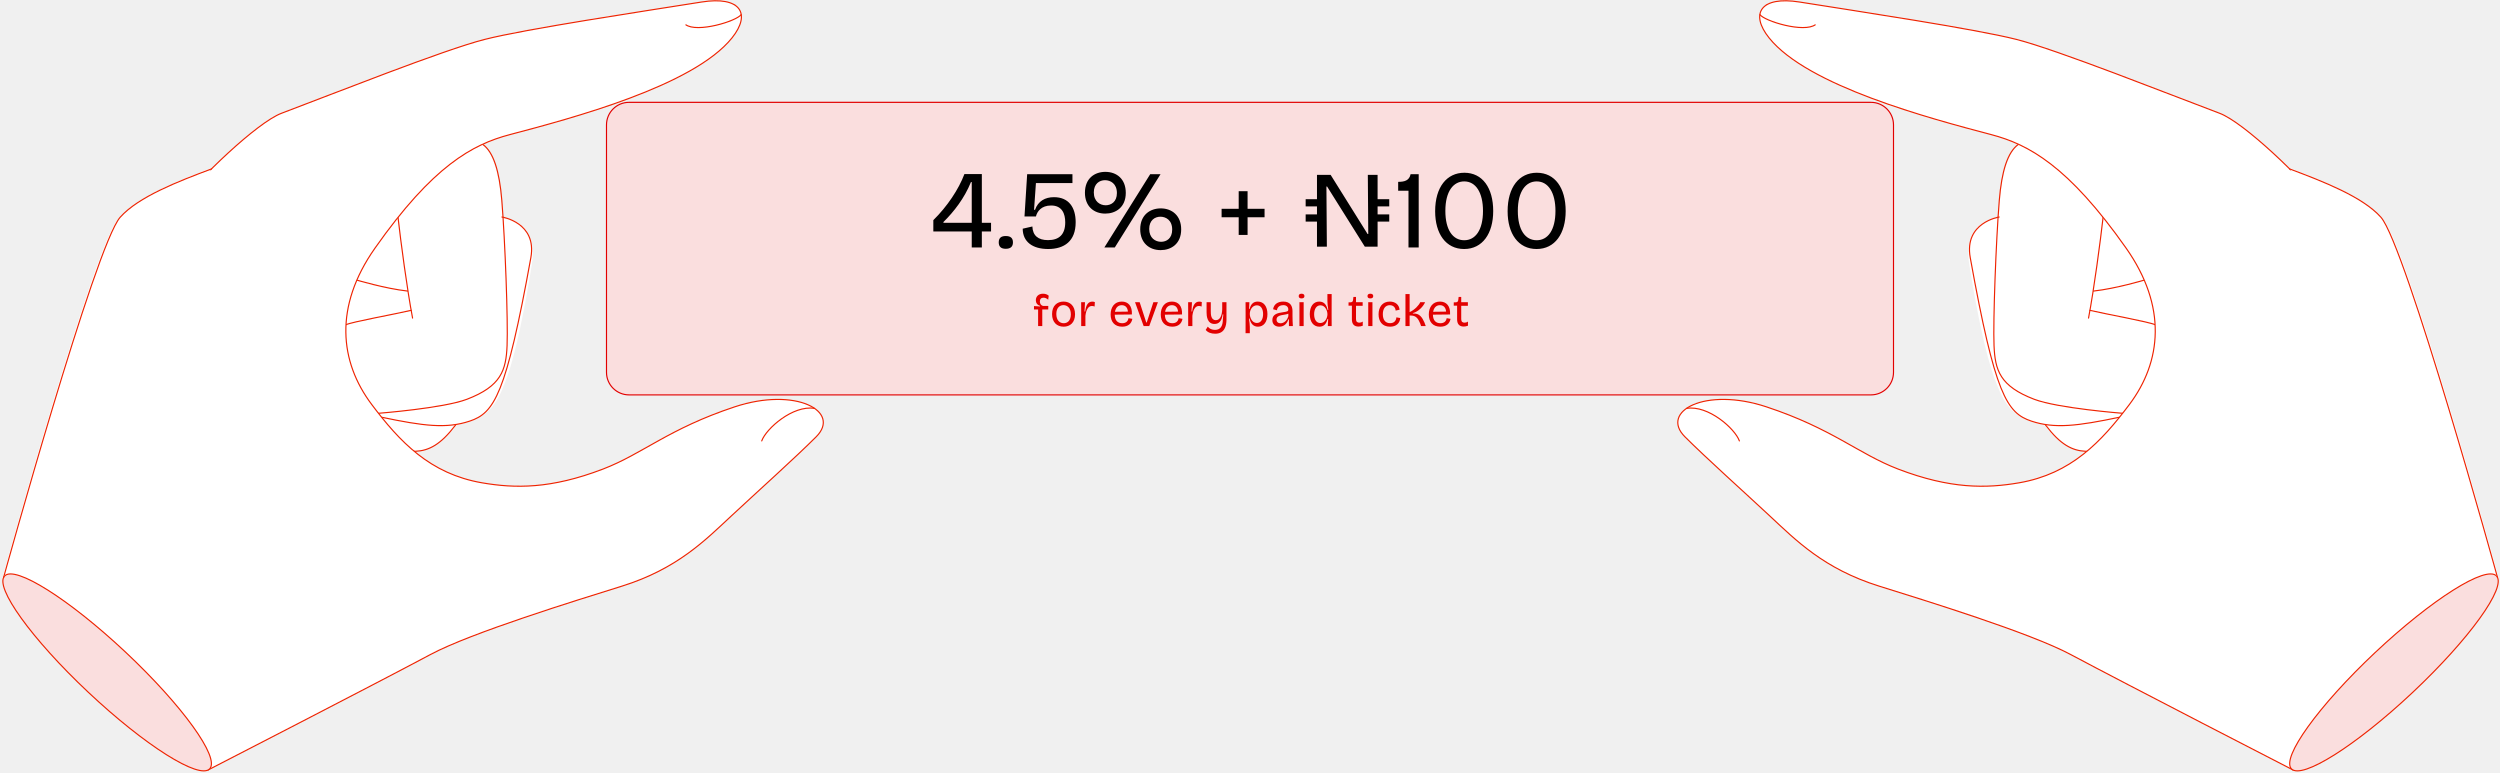
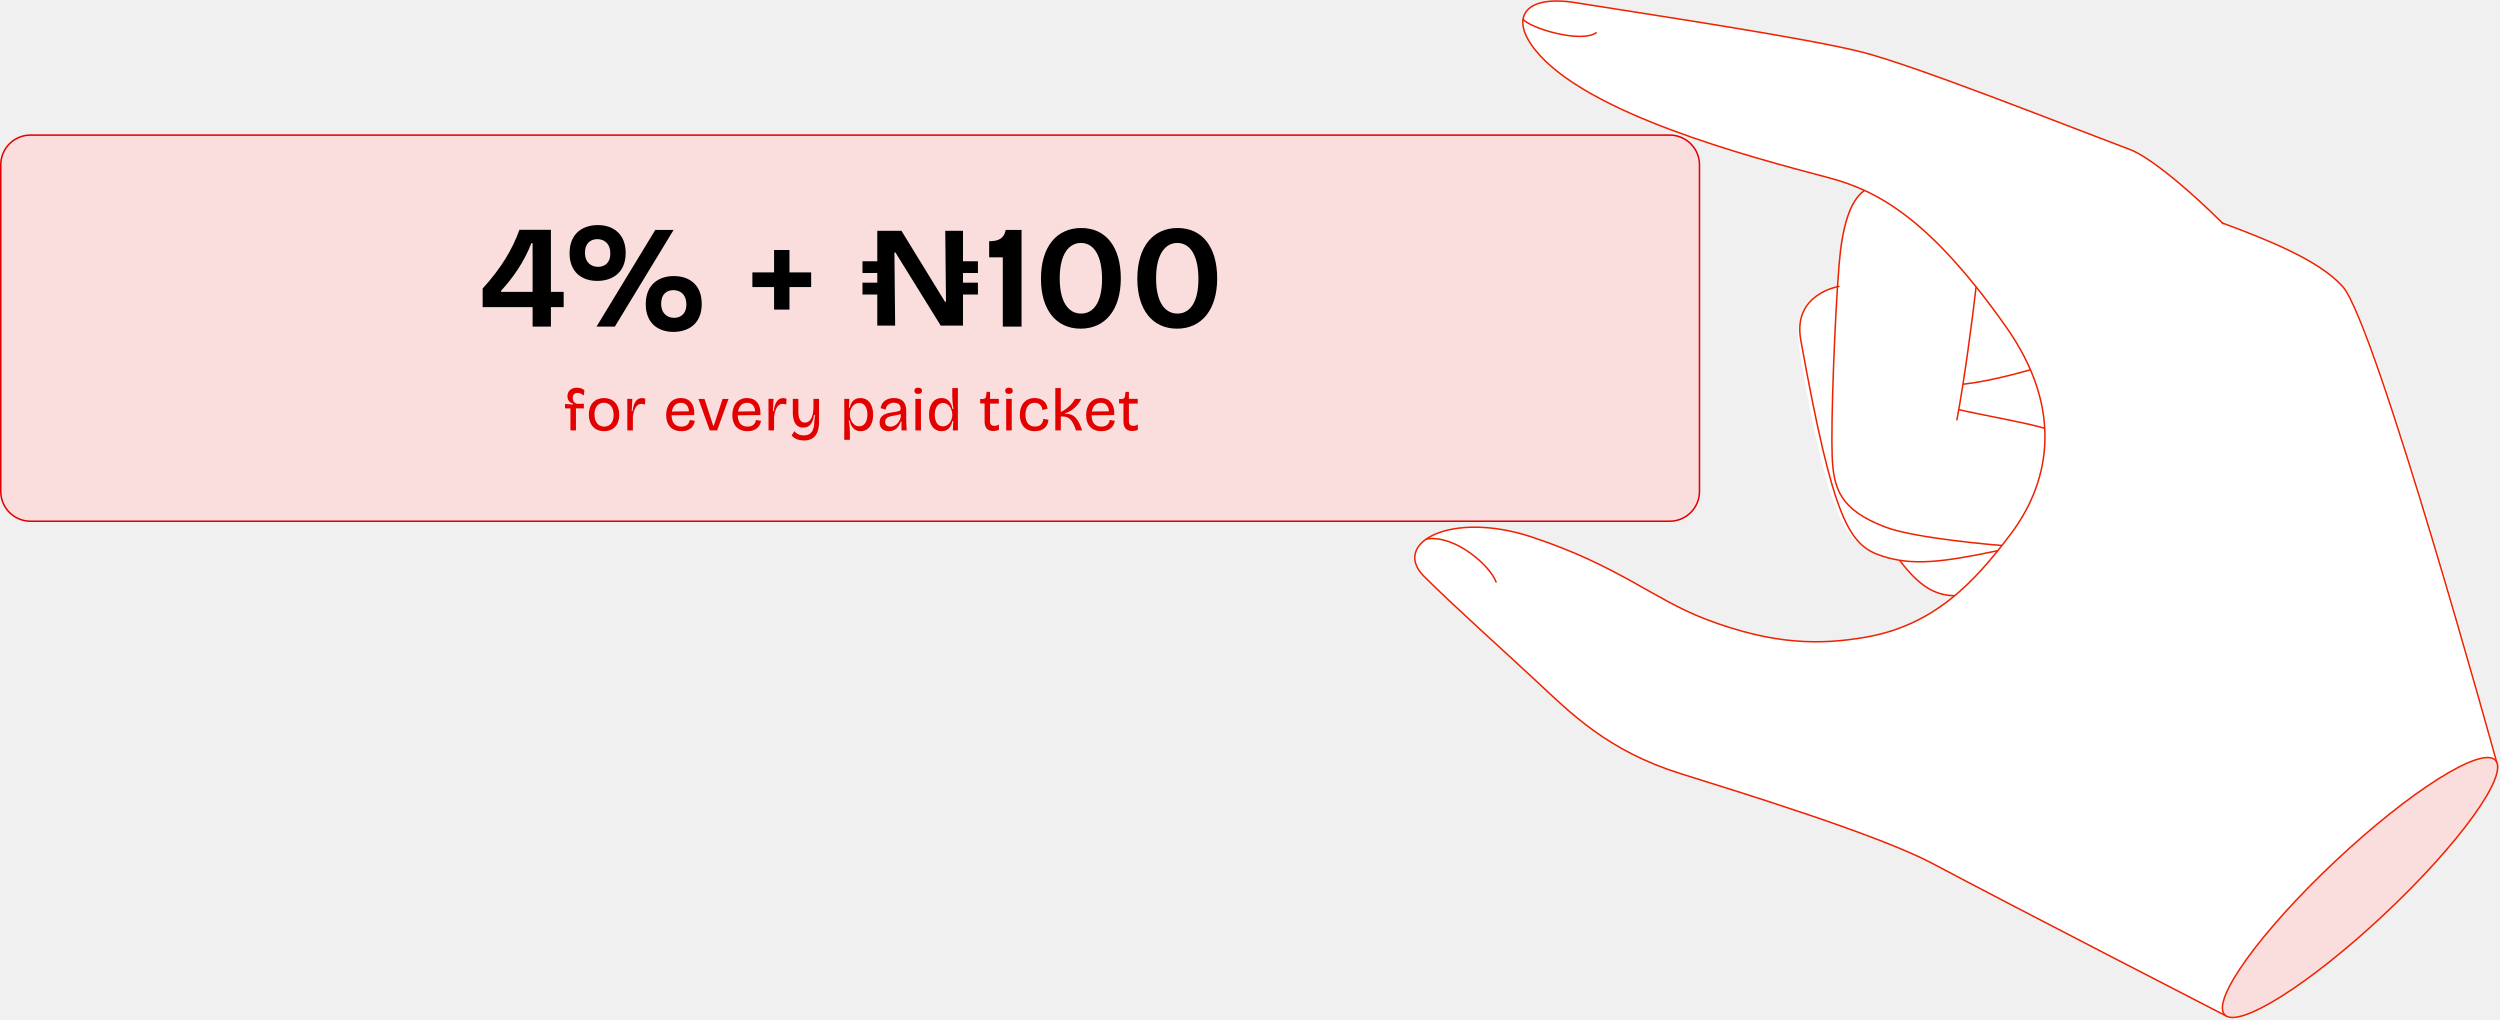
- <svg xmlns="http://www.w3.org/2000/svg" width="1081" height="334" viewBox="0 0 1081 334" fill="none">
-   <path d="M763.798 2.153C766.894 7.087 783.402 11.615 791.598 9.821" stroke="#EE2200" stroke-width="0.5" stroke-linecap="round" stroke-linejoin="round" />
-   <path d="M874.502 61.351C870.748 64.098 866.007 66.861 863.845 94.37C863.845 94.37 848.506 94.981 851.496 114.181C854.487 133.374 858.681 153.762 862.494 163.788C866.307 173.814 869.226 180.947 884.313 183.881C884.313 183.881 889.612 193.46 902.289 195.483L928.115 190.273L947.096 131.169L929.39 79.922L874.496 61.351H874.502Z" fill="white" />
-   <path d="M884.494 183.792C890.985 192.354 896.079 194.871 901.771 195.136C912.434 195.636 921.786 191.76 938.576 183.128" stroke="#EE2200" stroke-width="0.5" stroke-linecap="round" stroke-linejoin="round" />
-   <path d="M872.739 62.433C868.122 65.732 865.531 73.918 864.497 86.596C863.069 104.137 861.777 138.702 862.218 149.404C862.658 160.106 864.738 166.969 879.589 172.649C889.747 176.53 917.822 178.706 917.822 178.706" stroke="#EE2200" stroke-width="0.5" stroke-linecap="round" stroke-linejoin="round" />
-   <path d="M909.374 93.97C908.199 104.361 905.432 125.23 903.082 137.532" stroke="#EE2200" stroke-width="0.5" stroke-linecap="round" stroke-linejoin="round" />
-   <path d="M903.693 134.192C910.272 135.762 929.506 139.208 931.968 140.443" stroke="#EE2200" stroke-width="0.5" stroke-linecap="round" stroke-linejoin="round" />
-   <path d="M864.426 93.84C864.426 93.84 849.186 96.204 851.936 111.411C862.692 170.956 867.803 178.571 878.407 182.105C888.418 185.439 898.305 184.216 916.476 180.405" stroke="#EE2200" stroke-width="0.5" stroke-linecap="round" stroke-linejoin="round" />
-   <path d="M905.262 125.853C914.985 124.783 927.416 121.049 927.416 121.049" stroke="#EE2200" stroke-width="0.5" stroke-linecap="round" stroke-linejoin="round" />
-   <path d="M991.556 332.96C991.556 332.96 919.079 295.691 895.357 283.018C877.692 273.58 832.433 259.667 812.494 253.428C788.66 245.972 776.517 233.582 765.284 223.121C754.052 212.66 737.708 198.017 728.549 188.856C717.622 177.918 737.355 167.163 763.81 175.925C792.32 185.369 803.57 196.236 820.707 202.81C843.389 211.513 858.881 211.201 873.027 208.773C895.557 204.903 908.652 190.996 920.754 174.896C934.665 156.384 937.121 132.575 919.344 107.307C894.317 71.725 877.145 62.457 861.06 58.217C834.407 51.184 781.663 37.224 764.967 16.396C756.472 5.799 761.425 -1.78 778.103 0.872C803.335 4.888 854.157 12.521 871.94 17.054C889.729 21.588 938.066 40.823 959.75 48.979C970.336 52.966 984.6 67.92 989.259 72.354C989.259 72.354 992.913 73.712 994.211 74.23C1008.56 79.928 1022.61 86.108 1030.45 94.905C1041.19 106.942 1080.46 250.047 1080.46 250.047L991.544 332.978L991.556 332.96Z" fill="white" />
-   <path d="M991.556 332.96C991.556 332.96 919.079 295.691 895.357 283.018C877.692 273.58 832.433 259.667 812.494 253.428C788.66 245.972 776.517 233.582 765.284 223.121C754.052 212.66 737.708 198.017 728.549 188.856C717.622 177.918 737.355 167.163 763.81 175.925C792.32 185.369 803.57 196.236 820.707 202.81C843.389 211.513 858.881 211.201 873.027 208.773C895.557 204.903 908.652 190.996 920.754 174.896C934.665 156.384 937.121 132.575 919.344 107.307C894.317 71.725 877.145 62.457 861.06 58.217C834.407 51.184 781.663 37.224 764.967 16.396C756.472 5.799 761.425 -1.78 778.103 0.872C803.335 4.888 854.157 12.521 871.94 17.054C889.729 21.588 938.066 40.823 959.75 48.979C970.336 52.966 995.745 77.381 1004.23 88.784" fill="white" />
-   <path d="M991.556 332.96C991.556 332.96 919.079 295.691 895.357 283.018C877.692 273.58 832.433 259.667 812.494 253.428C788.66 245.972 776.517 233.582 765.284 223.121C754.052 212.66 737.708 198.017 728.549 188.856C717.622 177.918 737.355 167.163 763.81 175.925C792.32 185.369 803.57 196.236 820.707 202.81C843.389 211.513 858.881 211.201 873.027 208.773C895.557 204.903 908.652 190.996 920.754 174.896C934.665 156.384 937.121 132.575 919.344 107.307C894.317 71.725 877.145 62.457 861.06 58.217C834.407 51.184 781.663 37.224 764.967 16.396C756.472 5.799 761.425 -1.78 778.103 0.872C803.335 4.888 854.157 12.521 871.94 17.054C889.729 21.588 938.066 40.823 959.75 48.979C970.336 52.966 995.745 77.381 1004.23 88.784" stroke="#EE2200" stroke-width="0.5" stroke-linecap="round" stroke-linejoin="round" />
-   <path d="M1043.25 299.381C1067.74 276.358 1083.97 253.829 1079.5 249.061C1075.03 244.293 1051.55 259.092 1027.05 282.115C1002.56 305.138 986.329 327.667 990.802 332.435C995.275 337.203 1018.76 322.405 1043.25 299.381Z" fill="#FADEDE" stroke="#EE2200" stroke-width="0.5" stroke-linecap="round" stroke-linejoin="round" />
-   <path d="M990.063 73.053C1004.52 78.463 1021.65 85.126 1029.49 93.917C1040.23 105.954 1079.93 249.718 1079.93 249.718" fill="white" />
-   <path d="M990.063 73.053C1004.52 78.463 1021.65 85.126 1029.49 93.917C1040.23 105.954 1079.93 249.718 1079.93 249.718" stroke="#EE2200" stroke-width="0.5" stroke-linecap="round" stroke-linejoin="round" />
-   <path d="M729.278 176.583C738.66 175.09 750.216 185.351 752.108 190.649" stroke="#EE2200" stroke-width="0.5" stroke-linecap="round" stroke-linejoin="round" />
-   <path d="M760.913 6.217C762.793 9.128 780.1 14.373 785.046 10.627" stroke="#EE2200" stroke-width="0.5" stroke-linejoin="round" />
-   <path d="M317.679 2.153C314.583 7.087 298.075 11.615 289.879 9.821" stroke="#EE2200" stroke-width="0.5" stroke-linecap="round" stroke-linejoin="round" />
-   <path d="M206.976 61.351C210.73 64.098 215.471 66.861 217.633 94.37C217.633 94.37 232.972 94.981 229.982 114.181C226.991 133.374 222.797 153.762 218.984 163.788C215.171 173.814 212.252 180.947 197.165 183.881C197.165 183.881 191.866 193.46 179.189 195.483L153.363 190.273L134.382 131.169L152.088 79.922L206.982 61.351H206.976Z" fill="white" />
-   <path d="M196.983 183.792C190.492 192.354 185.398 194.871 179.706 195.136C169.043 195.636 159.691 191.76 142.902 183.128" stroke="#EE2200" stroke-width="0.5" stroke-linecap="round" stroke-linejoin="round" />
-   <path d="M208.739 62.433C213.356 65.732 215.947 73.918 216.981 86.596C218.409 104.137 219.701 138.702 219.26 149.404C218.82 160.106 216.74 166.969 201.889 172.649C191.731 176.53 163.656 178.706 163.656 178.706" stroke="#EE2200" stroke-width="0.5" stroke-linecap="round" stroke-linejoin="round" />
-   <path d="M172.103 93.97C173.278 104.361 176.045 125.23 178.395 137.532" stroke="#EE2200" stroke-width="0.5" stroke-linecap="round" stroke-linejoin="round" />
-   <path d="M177.783 134.192C171.204 135.762 151.97 139.208 149.508 140.443" stroke="#EE2200" stroke-width="0.5" stroke-linecap="round" stroke-linejoin="round" />
-   <path d="M217.05 93.84C217.05 93.84 232.29 96.204 229.54 111.411C218.784 170.956 213.673 178.571 203.069 182.105C193.058 185.439 183.171 184.216 165 180.405" stroke="#EE2200" stroke-width="0.5" stroke-linecap="round" stroke-linejoin="round" />
-   <path d="M176.215 125.853C166.492 124.783 154.061 121.049 154.061 121.049" stroke="#EE2200" stroke-width="0.5" stroke-linecap="round" stroke-linejoin="round" />
-   <path d="M89.922 332.96C89.922 332.96 162.399 295.691 186.12 283.018C203.785 273.58 249.044 259.667 268.983 253.428C292.817 245.972 304.96 233.582 316.193 223.121C327.425 212.66 343.769 198.017 352.927 188.856C363.854 177.918 344.121 167.163 317.667 175.925C289.157 185.369 277.907 196.236 260.77 202.81C238.088 211.513 222.596 211.201 208.45 208.773C185.92 204.903 172.825 190.996 160.724 174.896C146.813 156.384 144.357 132.575 162.134 107.307C187.16 71.725 204.332 62.457 220.417 58.217C247.07 51.184 299.814 37.224 316.51 16.396C325.005 5.799 320.052 -1.78 303.374 0.872C278.142 4.888 227.32 12.521 209.537 17.054C191.748 21.588 143.412 40.823 121.728 48.979C111.142 52.966 96.878 67.92 92.219 72.354C92.219 72.354 88.565 73.712 87.267 74.23C72.921 79.928 58.868 86.108 51.025 94.905C40.286 106.942 1.02 250.047 1.02 250.047L89.934 332.978L89.922 332.96Z" fill="white" />
-   <path d="M89.922 332.96C89.922 332.96 162.399 295.691 186.12 283.018C203.785 273.58 249.044 259.667 268.983 253.428C292.817 245.972 304.96 233.582 316.193 223.121C327.425 212.66 343.769 198.017 352.927 188.856C363.854 177.918 344.121 167.163 317.667 175.925C289.157 185.369 277.907 196.236 260.77 202.81C238.088 211.513 222.596 211.201 208.45 208.773C185.92 204.903 172.825 190.996 160.724 174.896C146.813 156.384 144.357 132.575 162.134 107.307C187.16 71.725 204.332 62.457 220.417 58.217C247.07 51.184 299.814 37.224 316.51 16.396C325.005 5.799 320.052 -1.78 303.374 0.872C278.142 4.888 227.32 12.521 209.537 17.054C191.748 21.588 143.412 40.823 121.728 48.979C111.142 52.966 85.733 77.381 77.25 88.784" fill="white" />
-   <path d="M89.922 332.96C89.922 332.96 162.399 295.691 186.12 283.018C203.785 273.58 249.044 259.667 268.983 253.428C292.817 245.972 304.96 233.582 316.193 223.121C327.425 212.66 343.769 198.017 352.927 188.856C363.854 177.918 344.121 167.163 317.667 175.925C289.157 185.369 277.907 196.236 260.77 202.81C238.088 211.513 222.596 211.201 208.45 208.773C185.92 204.903 172.825 190.996 160.724 174.896C146.813 156.384 144.357 132.575 162.134 107.307C187.16 71.725 204.332 62.457 220.417 58.217C247.07 51.184 299.814 37.224 316.51 16.396C325.005 5.799 320.052 -1.78 303.374 0.872C278.142 4.888 227.32 12.521 209.537 17.054C191.748 21.588 143.412 40.823 121.728 48.979C111.142 52.966 85.733 77.381 77.25 88.784" stroke="#EE2200" stroke-width="0.5" stroke-linecap="round" stroke-linejoin="round" />
-   <path d="M38.227 299.381C13.733 276.358 -2.496 253.829 1.977 249.061C6.45 244.293 29.932 259.092 54.426 282.115C78.919 305.138 95.149 327.667 90.676 332.435C86.203 337.203 62.72 322.405 38.227 299.381Z" fill="#FADEDE" stroke="#EE2200" stroke-width="0.5" stroke-linecap="round" stroke-linejoin="round" />
-   <path d="M91.414 73.053C76.956 78.463 59.826 85.126 51.983 93.917C41.244 105.954 1.548 249.718 1.548 249.718" fill="white" />
-   <path d="M91.414 73.053C76.956 78.463 59.826 85.126 51.983 93.917C41.244 105.954 1.548 249.718 1.548 249.718" stroke="#EE2200" stroke-width="0.5" stroke-linecap="round" stroke-linejoin="round" />
-   <path d="M352.198 176.583C342.816 175.09 331.261 185.351 329.369 190.649" stroke="#EE2200" stroke-width="0.5" stroke-linecap="round" stroke-linejoin="round" />
-   <path d="M320.563 6.217C318.683 9.128 301.377 14.373 296.431 10.627" stroke="#EE2200" stroke-width="0.5" stroke-linejoin="round" />
-   <rect x="262.25" y="44.25" width="556.5" height="126.5" rx="9.75" fill="#FADEDE" stroke="#E20000" stroke-width="0.5" />
-   <path d="M448.879 141V133.8H447.099V132.34L449.719 132.52V132.22C448.459 131.88 447.899 130.94 447.899 129.8C447.899 128.18 449.079 127 450.999 127C451.999 127 452.879 127.32 453.459 127.86L453.239 129.6C452.619 129.02 451.899 128.72 451.179 128.72C450.219 128.72 449.639 129.32 449.639 130.38C449.639 131.42 450.259 132.1 450.979 132.28H453.279L453.259 133.8H450.679V141H448.879ZM459.911 141.26C456.991 141.26 454.911 139.34 454.911 135.8C454.911 132.2 457.091 130.4 459.871 130.4C462.711 130.4 464.851 132.28 464.851 135.88C464.851 139.48 462.711 141.26 459.911 141.26ZM459.971 139.76C461.511 139.76 463.031 138.7 463.031 135.94C463.031 133.1 461.451 131.94 459.831 131.94C458.311 131.94 456.751 133 456.751 135.76C456.751 138.58 458.271 139.76 459.971 139.76ZM467.51 141V135.64L467.49 130.66H469.15L468.95 134.68H469.23C469.55 131.92 470.53 130.42 472.29 130.42C472.61 130.42 472.99 130.46 473.41 130.62L473.31 132.54C472.91 132.38 472.49 132.3 472.13 132.3C470.53 132.3 469.63 134.04 469.33 136.56V141H467.51ZM485.232 141.26C481.972 141.26 480.232 139.16 480.232 135.98C480.232 132.82 481.932 130.4 485.052 130.4C487.852 130.4 489.632 132.32 489.432 135.98L482.012 136.06C482.052 138.46 483.172 139.76 485.252 139.76C487.092 139.76 487.792 138.66 487.972 137.58L489.632 137.86C489.292 139.9 487.812 141.26 485.232 141.26ZM485.052 131.96C483.472 131.96 482.412 133.02 482.112 134.82L487.712 134.74C487.572 132.94 486.572 131.96 485.052 131.96ZM494.515 141L490.795 130.68H492.795L495.635 139.44H495.855L498.715 130.68H500.675L496.935 141H494.515ZM506.911 141.26C503.651 141.26 501.911 139.16 501.911 135.98C501.911 132.82 503.611 130.4 506.731 130.4C509.531 130.4 511.311 132.32 511.111 135.98L503.691 136.06C503.731 138.46 504.851 139.76 506.931 139.76C508.771 139.76 509.471 138.66 509.651 137.58L511.311 137.86C510.971 139.9 509.491 141.26 506.911 141.26ZM506.731 131.96C505.151 131.96 504.091 133.02 503.791 134.82L509.391 134.74C509.251 132.94 508.251 131.96 506.731 131.96ZM513.767 141V135.64L513.747 130.66H515.407L515.207 134.68H515.487C515.807 131.92 516.787 130.42 518.547 130.42C518.867 130.42 519.247 130.46 519.667 130.62L519.567 132.54C519.167 132.38 518.747 132.3 518.387 132.3C516.787 132.3 515.887 134.04 515.587 136.56V141H513.767ZM525.425 144.3C523.825 144.3 522.205 143.8 521.345 142.64L522.245 141.24C522.925 142.18 524.085 142.64 525.365 142.64C527.865 142.64 528.745 140.84 528.765 138.1L528.965 135.96H528.665C528.265 138.98 526.965 140.08 525.145 140.08C521.945 140.08 521.725 136.54 521.725 135.1V130.66H523.545V134.58C523.545 135.78 523.545 138.44 525.725 138.44C527.485 138.44 528.405 136.56 528.485 133.7V130.66H530.325V138.18C530.325 141.04 529.485 144.3 525.425 144.3ZM538.58 144.08L538.6 135.64L538.58 130.66H540.24L540.1 133.58H540.36C540.82 131.52 541.98 130.4 543.84 130.4C546.48 130.4 548.04 132.52 548.04 135.82C548.04 139.12 546.48 141.26 543.94 141.26C541.8 141.26 540.76 139.74 540.34 137.76H540.04C540.26 139.1 540.42 140.34 540.42 141.38V144.08H538.58ZM543.46 139.66C545.18 139.66 546.16 138.1 546.16 135.8C546.16 133.5 545.18 132.02 543.46 132.02C541.5 132.02 540.42 134.02 540.42 135.64V135.86C540.42 137.18 541.3 139.66 543.46 139.66ZM553.179 141.26C551.499 141.26 550.159 140.34 550.159 138.4C550.159 135.76 552.599 135.32 554.799 135C556.599 134.74 557.059 134.64 557.059 133.84C557.059 132.72 556.279 131.94 554.899 131.94C553.699 131.94 552.359 132.5 552.139 134.16L550.479 133.72C550.819 131.5 552.599 130.4 554.879 130.4C557.899 130.4 558.879 132.28 558.879 134.54V136.68C558.879 138.04 558.939 139.66 559.039 141H557.339C557.319 140.02 557.299 139.08 557.319 138.08H557.079C556.599 139.82 555.279 141.26 553.179 141.26ZM553.699 139.78C555.019 139.78 556.499 138.8 557.079 136.72V135.64C555.479 136.38 551.979 135.88 551.979 138.2C551.979 139.2 552.659 139.78 553.699 139.78ZM562.781 129.04C561.961 129.04 561.561 128.68 561.561 128.02C561.561 127.36 561.981 127 562.781 127C563.601 127 564.041 127.36 564.041 128.04C564.041 128.68 563.601 129.04 562.781 129.04ZM561.881 141V130.66H563.701V141H561.881ZM570.512 141.26C567.992 141.26 566.352 139.24 566.352 135.82C566.352 132.56 567.892 130.4 570.452 130.4C572.612 130.4 573.632 131.92 574.052 133.98H574.352C574.132 132.58 573.972 131.2 573.972 130.22V127.14H575.812L575.792 136.1L575.812 141H574.152L574.292 137.94H574.012C573.532 140.02 572.452 141.26 570.512 141.26ZM570.912 139.68C572.932 139.68 573.972 137.48 573.972 135.98V135.78C573.972 134.5 573.112 132.02 570.952 132.02C569.232 132.02 568.232 133.6 568.232 135.88C568.232 138.18 569.212 139.68 570.912 139.68ZM587.396 141.2C585.476 141.2 584.556 140.08 584.556 138.06V132.18H583.096L583.116 130.72H583.916C584.676 130.7 584.976 130.42 585.056 129.72L585.216 128.38H586.336V130.66H589.216V132.22H586.336V138C586.336 139.14 586.936 139.52 587.756 139.52C588.216 139.52 588.776 139.4 589.256 139.04V140.84C588.576 141.1 587.956 141.2 587.396 141.2ZM592.525 129.04C591.705 129.04 591.305 128.68 591.305 128.02C591.305 127.36 591.725 127 592.525 127C593.345 127 593.785 127.36 593.785 128.04C593.785 128.68 593.345 129.04 592.525 129.04ZM591.625 141V130.66H593.445V141H591.625ZM601.056 141.26C597.576 141.26 596.096 138.84 596.096 135.92C596.096 132.84 597.716 130.4 600.956 130.4C603.476 130.4 604.996 131.88 605.176 133.92L603.476 134.3C603.396 133 602.516 131.96 600.936 131.96C599.156 131.96 597.936 133.32 597.936 135.86C597.936 138.4 599.096 139.74 601.076 139.74C602.816 139.74 603.676 138.68 603.796 137.22L605.476 137.52C605.256 139.88 603.636 141.26 601.056 141.26ZM607.718 141V127.14H609.518V134.96C611.698 134 613.598 131.94 614.118 130.66H616.218C615.398 132.6 613.258 134.78 610.918 135.38V135.58C613.838 135.36 614.938 137.28 615.898 139.38L616.498 141H614.478L614.078 139.84C613.258 137.88 612.358 136.46 610.158 136.44H609.518V141H607.718ZM622.814 141.26C619.554 141.26 617.814 139.16 617.814 135.98C617.814 132.82 619.514 130.4 622.634 130.4C625.434 130.4 627.214 132.32 627.014 135.98L619.594 136.06C619.634 138.46 620.754 139.76 622.834 139.76C624.674 139.76 625.374 138.66 625.554 137.58L627.214 137.86C626.874 139.9 625.394 141.26 622.814 141.26ZM622.634 131.96C621.054 131.96 619.994 133.02 619.694 134.82L625.294 134.74C625.154 132.94 624.154 131.96 622.634 131.96ZM632.892 141.2C630.972 141.2 630.052 140.08 630.052 138.06V132.18H628.592L628.612 130.72H629.412C630.172 130.7 630.472 130.42 630.552 129.72L630.712 128.38H631.832V130.66H634.712V132.22H631.832V138C631.832 139.14 632.432 139.52 633.252 139.52C633.712 139.52 634.272 139.4 634.752 139.04V140.84C634.072 141.1 633.452 141.2 632.892 141.2Z" fill="#E20000" />
-   <path d="M403.571 100.088V95.192C409.571 89.288 414.515 81.896 417.011 75.272H424.547V96.344H428.531V100.088H424.547V107H420.179V100.088H403.571ZM407.939 96.344H420.179V78.728H419.843C416.963 85.784 412.547 91.448 407.939 96.008V96.344ZM434.879 107.576C432.863 107.576 431.855 106.664 431.855 104.792C431.855 102.92 432.863 102.056 434.879 102.056C436.943 102.056 437.999 102.92 437.999 104.792C437.999 106.664 436.943 107.576 434.879 107.576ZM453.214 107.672C446.494 107.672 442.222 104.552 442.222 98.888L446.398 97.928C446.542 101.816 448.846 103.832 453.166 103.832C457.966 103.832 460.606 101.384 460.606 96.152C460.606 92.36 459.214 88.856 454.51 88.856C450.238 88.856 448.462 91.448 447.934 93.608H442.99L444.142 75.32H463.726V79.16H447.934L447.118 90.728H447.55C448.846 86.936 451.966 85.256 455.71 85.256C462.142 85.256 465.118 89.672 465.118 96.104C465.118 104.312 460.174 107.672 453.214 107.672ZM477.91 92.36C473.014 92.36 469.126 89.24 469.126 83.336C469.126 77.048 473.398 74.312 477.958 74.312C482.854 74.312 486.79 77.384 486.79 83.384C486.79 89.72 482.374 92.36 477.91 92.36ZM477.526 107L497.35 75.32H501.814L482.038 107H477.526ZM478.102 88.76C480.454 88.76 482.95 87.272 482.95 83.48C482.95 79.352 480.118 77.912 477.814 77.912C475.414 77.912 472.966 79.448 472.966 83.192C472.966 87.128 475.654 88.76 478.102 88.76ZM501.862 108.152C496.966 108.152 493.03 105.032 493.03 99.128C493.03 92.888 497.35 90.104 501.91 90.104C506.758 90.104 510.742 93.224 510.742 99.176C510.742 105.512 506.326 108.152 501.862 108.152ZM502.054 104.552C504.406 104.552 506.854 103.112 506.854 99.272C506.854 95.144 504.07 93.704 501.766 93.704C499.318 93.704 496.918 95.288 496.918 98.984C496.918 102.92 499.558 104.552 502.054 104.552ZM535.612 101.576V93.944H528.22V90.296H535.612V82.664H539.452V90.296H546.796V93.944H539.452V101.576H535.612ZM569.462 106.664V95.816H564.566V92.696H569.462V89.24H564.566V86.12H569.462V75.608H575.366L591.35 101.192H591.638L591.447 75.608H595.671V86.12H600.71V89.24H595.671V92.696H600.71V95.816H595.671V106.664H590.151L573.83 80.648H573.542L573.734 106.664H569.462ZM609.031 107V82.472H604.567V78.632C607.255 78.632 609.367 78.104 609.943 75.32H613.447V107H609.031ZM633.085 107.672C625.165 107.672 620.557 101.048 620.557 91.352C620.557 80.888 625.597 74.696 633.181 74.696C641.053 74.696 645.661 81.272 645.661 91.256C645.661 100.952 641.053 107.672 633.085 107.672ZM633.133 103.88C637.933 103.88 641.245 99.56 641.245 91.208C641.245 83.336 638.173 78.44 633.133 78.44C628.525 78.44 624.973 82.568 624.973 91.208C624.973 99.416 628.189 103.88 633.133 103.88ZM664.42 107.672C656.5 107.672 651.892 101.048 651.892 91.352C651.892 80.888 656.932 74.696 664.516 74.696C672.388 74.696 676.996 81.272 676.996 91.256C676.996 100.952 672.388 107.672 664.42 107.672ZM664.468 103.88C669.268 103.88 672.58 99.56 672.58 91.208C672.58 83.336 669.508 78.44 664.468 78.44C659.86 78.44 656.308 82.568 656.308 91.208C656.308 99.416 659.524 103.88 664.468 103.88Z" fill="black" />
+ <svg xmlns="http://www.w3.org/2000/svg" width="819" height="334" viewBox="0 0 819 334" fill="none">
+   <path d="M501.797 2.153C504.893 7.087 521.401 11.615 529.597 9.821" stroke="#EE2200" stroke-width="0.5" stroke-linecap="round" stroke-linejoin="round" />
+   <path d="M612.501 61.351C608.747 64.098 604.006 66.861 601.844 94.37C601.844 94.37 586.505 94.981 589.495 114.181C592.486 133.374 596.68 153.762 600.493 163.788C604.306 173.814 607.225 180.947 622.312 183.881C622.312 183.881 627.611 193.46 640.288 195.483L666.114 190.273L685.095 131.169L667.389 79.922L612.495 61.351H612.501Z" fill="white" />
+   <path d="M622.494 183.792C628.985 192.354 634.079 194.871 639.771 195.136C650.434 195.636 659.786 191.76 676.576 183.128" stroke="#EE2200" stroke-width="0.5" stroke-linecap="round" stroke-linejoin="round" />
+   <path d="M610.738 62.433C606.121 65.732 603.53 73.918 602.496 86.596C601.068 104.137 599.776 138.702 600.217 149.404C600.657 160.106 602.737 166.969 617.588 172.649C627.746 176.53 655.821 178.706 655.821 178.706" stroke="#EE2200" stroke-width="0.5" stroke-linecap="round" stroke-linejoin="round" />
+   <path d="M647.373 93.97C646.198 104.361 643.431 125.23 641.081 137.532" stroke="#EE2200" stroke-width="0.5" stroke-linecap="round" stroke-linejoin="round" />
+   <path d="M641.693 134.192C648.272 135.762 667.506 139.208 669.968 140.443" stroke="#EE2200" stroke-width="0.5" stroke-linecap="round" stroke-linejoin="round" />
+   <path d="M602.426 93.84C602.426 93.84 587.186 96.204 589.936 111.411C600.692 170.956 605.803 178.571 616.407 182.105C626.418 185.439 636.305 184.216 654.476 180.405" stroke="#EE2200" stroke-width="0.5" stroke-linecap="round" stroke-linejoin="round" />
+   <path d="M643.261 125.853C652.984 124.783 665.415 121.049 665.415 121.049" stroke="#EE2200" stroke-width="0.5" stroke-linecap="round" stroke-linejoin="round" />
+   <path d="M729.555 332.96C729.555 332.96 657.078 295.691 633.356 283.018C615.691 273.58 570.432 259.667 550.493 253.428C526.659 245.972 514.516 233.582 503.283 223.121C492.051 212.66 475.707 198.017 466.549 188.856C455.622 177.918 475.355 167.163 501.809 175.925C530.319 185.369 541.569 196.236 558.706 202.81C581.388 211.513 596.88 211.201 611.026 208.773C633.556 204.903 646.651 190.996 658.753 174.896C672.664 156.384 675.12 132.575 657.343 107.307C632.316 71.725 615.144 62.457 599.059 58.217C572.406 51.184 519.662 37.224 502.966 16.396C494.471 5.799 499.424 -1.78 516.102 0.872C541.334 4.888 592.156 12.521 609.939 17.054C627.728 21.588 676.065 40.823 697.749 48.979C708.335 52.966 722.599 67.92 727.258 72.354C727.258 72.354 730.912 73.712 732.21 74.23C746.556 79.928 760.609 86.108 768.452 94.905C779.191 106.942 818.457 250.047 818.457 250.047L729.543 332.978L729.555 332.96Z" fill="white" />
+   <path d="M729.555 332.96C729.555 332.96 657.078 295.691 633.356 283.018C615.691 273.58 570.432 259.667 550.493 253.428C526.659 245.972 514.516 233.582 503.283 223.121C492.051 212.66 475.707 198.017 466.549 188.856C455.622 177.918 475.355 167.163 501.809 175.925C530.319 185.369 541.569 196.236 558.706 202.81C581.388 211.513 596.88 211.201 611.026 208.773C633.556 204.903 646.651 190.996 658.753 174.896C672.664 156.384 675.12 132.575 657.343 107.307C632.316 71.725 615.144 62.457 599.059 58.217C572.406 51.184 519.662 37.224 502.966 16.396C494.471 5.799 499.424 -1.78 516.102 0.872C541.334 4.888 592.156 12.521 609.939 17.054C627.728 21.588 676.065 40.823 697.749 48.979C708.335 52.966 733.744 77.381 742.227 88.784" fill="white" />
+   <path d="M729.555 332.96C729.555 332.96 657.078 295.691 633.356 283.018C615.691 273.58 570.432 259.667 550.493 253.428C526.659 245.972 514.516 233.582 503.283 223.121C492.051 212.66 475.707 198.017 466.549 188.856C455.622 177.918 475.355 167.163 501.809 175.925C530.319 185.369 541.569 196.236 558.706 202.81C581.388 211.513 596.88 211.201 611.026 208.773C633.556 204.903 646.651 190.996 658.753 174.896C672.664 156.384 675.12 132.575 657.343 107.307C632.316 71.725 615.144 62.457 599.059 58.217C572.406 51.184 519.662 37.224 502.966 16.396C494.471 5.799 499.424 -1.78 516.102 0.872C541.334 4.888 592.156 12.521 609.939 17.054C627.728 21.588 676.065 40.823 697.749 48.979C708.335 52.966 733.744 77.381 742.227 88.784" stroke="#EE2200" stroke-width="0.5" stroke-linecap="round" stroke-linejoin="round" />
+   <path d="M781.25 299.381C805.744 276.358 821.973 253.829 817.5 249.061C813.027 244.293 789.545 259.092 765.051 282.115C740.558 305.138 724.328 327.667 728.801 332.435C733.274 337.203 756.757 322.405 781.25 299.381Z" fill="#FADEDE" stroke="#EE2200" stroke-width="0.5" stroke-linecap="round" stroke-linejoin="round" />
+   <path d="M728.063 73.053C742.521 78.463 759.651 85.126 767.494 93.917C778.233 105.954 817.929 249.718 817.929 249.718" fill="white" />
+   <path d="M728.063 73.053C742.521 78.463 759.651 85.126 767.494 93.917C778.233 105.954 817.929 249.718 817.929 249.718" stroke="#EE2200" stroke-width="0.5" stroke-linecap="round" stroke-linejoin="round" />
+   <path d="M467.277 176.583C476.659 175.09 488.215 185.351 490.107 190.649" stroke="#EE2200" stroke-width="0.5" stroke-linecap="round" stroke-linejoin="round" />
+   <path d="M498.913 6.217C500.793 9.128 518.1 14.373 523.046 10.627" stroke="#EE2200" stroke-width="0.5" stroke-linejoin="round" />
+   <rect x="0.25" y="44.25" width="556.5" height="126.5" rx="9.75" fill="#FADEDE" stroke="#E20000" stroke-width="0.5" />
+   <path d="M186.879 141V133.8H185.099V132.34L187.719 132.52V132.22C186.459 131.88 185.899 130.94 185.899 129.8C185.899 128.18 187.079 127 188.999 127C189.999 127 190.879 127.32 191.459 127.86L191.239 129.6C190.619 129.02 189.899 128.72 189.179 128.72C188.219 128.72 187.639 129.32 187.639 130.38C187.639 131.42 188.259 132.1 188.979 132.28H191.279L191.259 133.8H188.679V141H186.879ZM197.91 141.26C194.99 141.26 192.91 139.34 192.91 135.8C192.91 132.2 195.09 130.4 197.87 130.4C200.71 130.4 202.85 132.28 202.85 135.88C202.85 139.48 200.71 141.26 197.91 141.26ZM197.97 139.76C199.51 139.76 201.03 138.7 201.03 135.94C201.03 133.1 199.45 131.94 197.83 131.94C196.31 131.94 194.75 133 194.75 135.76C194.75 138.58 196.27 139.76 197.97 139.76ZM205.509 141V135.64L205.489 130.66H207.149L206.949 134.68H207.229C207.549 131.92 208.529 130.42 210.289 130.42C210.609 130.42 210.989 130.46 211.409 130.62L211.309 132.54C210.909 132.38 210.489 132.3 210.129 132.3C208.529 132.3 207.629 134.04 207.329 136.56V141H205.509ZM223.231 141.26C219.971 141.26 218.231 139.16 218.231 135.98C218.231 132.82 219.931 130.4 223.051 130.4C225.851 130.4 227.631 132.32 227.431 135.98L220.011 136.06C220.051 138.46 221.171 139.76 223.251 139.76C225.091 139.76 225.791 138.66 225.971 137.58L227.631 137.86C227.291 139.9 225.811 141.26 223.231 141.26ZM223.051 131.96C221.471 131.96 220.411 133.02 220.111 134.82L225.711 134.74C225.571 132.94 224.571 131.96 223.051 131.96ZM232.514 141L228.794 130.68H230.794L233.634 139.44H233.854L236.714 130.68H238.674L234.934 141H232.514ZM244.91 141.26C241.65 141.26 239.91 139.16 239.91 135.98C239.91 132.82 241.61 130.4 244.73 130.4C247.53 130.4 249.31 132.32 249.11 135.98L241.69 136.06C241.73 138.46 242.85 139.76 244.93 139.76C246.77 139.76 247.47 138.66 247.65 137.58L249.31 137.86C248.97 139.9 247.49 141.26 244.91 141.26ZM244.73 131.96C243.15 131.96 242.09 133.02 241.79 134.82L247.39 134.74C247.25 132.94 246.25 131.96 244.73 131.96ZM251.767 141V135.64L251.747 130.66H253.407L253.207 134.68H253.487C253.807 131.92 254.787 130.42 256.547 130.42C256.867 130.42 257.247 130.46 257.667 130.62L257.567 132.54C257.167 132.38 256.747 132.3 256.387 132.3C254.787 132.3 253.887 134.04 253.587 136.56V141H251.767ZM263.424 144.3C261.824 144.3 260.204 143.8 259.344 142.64L260.244 141.24C260.924 142.18 262.084 142.64 263.364 142.64C265.864 142.64 266.744 140.84 266.764 138.1L266.964 135.96H266.664C266.264 138.98 264.964 140.08 263.144 140.08C259.944 140.08 259.724 136.54 259.724 135.1V130.66H261.544V134.58C261.544 135.78 261.544 138.44 263.724 138.44C265.484 138.44 266.404 136.56 266.484 133.7V130.66H268.324V138.18C268.324 141.04 267.484 144.3 263.424 144.3ZM276.58 144.08L276.6 135.64L276.58 130.66H278.24L278.1 133.58H278.36C278.82 131.52 279.98 130.4 281.84 130.4C284.48 130.4 286.04 132.52 286.04 135.82C286.04 139.12 284.48 141.26 281.94 141.26C279.8 141.26 278.76 139.74 278.34 137.76H278.04C278.26 139.1 278.42 140.34 278.42 141.38V144.08H276.58ZM281.46 139.66C283.18 139.66 284.16 138.1 284.16 135.8C284.16 133.5 283.18 132.02 281.46 132.02C279.5 132.02 278.42 134.02 278.42 135.64V135.86C278.42 137.18 279.3 139.66 281.46 139.66ZM291.178 141.26C289.498 141.26 288.158 140.34 288.158 138.4C288.158 135.76 290.598 135.32 292.798 135C294.598 134.74 295.058 134.64 295.058 133.84C295.058 132.72 294.278 131.94 292.898 131.94C291.698 131.94 290.358 132.5 290.138 134.16L288.478 133.72C288.818 131.5 290.598 130.4 292.878 130.4C295.898 130.4 296.878 132.28 296.878 134.54V136.68C296.878 138.04 296.938 139.66 297.038 141H295.338C295.318 140.02 295.298 139.08 295.318 138.08H295.078C294.598 139.82 293.278 141.26 291.178 141.26ZM291.698 139.78C293.018 139.78 294.498 138.8 295.078 136.72V135.64C293.478 136.38 289.978 135.88 289.978 138.2C289.978 139.2 290.658 139.78 291.698 139.78ZM300.78 129.04C299.96 129.04 299.56 128.68 299.56 128.02C299.56 127.36 299.98 127 300.78 127C301.6 127 302.04 127.36 302.04 128.04C302.04 128.68 301.6 129.04 300.78 129.04ZM299.88 141V130.66H301.7V141H299.88ZM308.511 141.26C305.991 141.26 304.351 139.24 304.351 135.82C304.351 132.56 305.891 130.4 308.451 130.4C310.611 130.4 311.631 131.92 312.051 133.98H312.351C312.131 132.58 311.971 131.2 311.971 130.22V127.14H313.811L313.791 136.1L313.811 141H312.151L312.291 137.94H312.011C311.531 140.02 310.451 141.26 308.511 141.26ZM308.911 139.68C310.931 139.68 311.971 137.48 311.971 135.98V135.78C311.971 134.5 311.111 132.02 308.951 132.02C307.231 132.02 306.231 133.6 306.231 135.88C306.231 138.18 307.211 139.68 308.911 139.68ZM325.395 141.2C323.475 141.2 322.555 140.08 322.555 138.06V132.18H321.095L321.115 130.72H321.915C322.675 130.7 322.975 130.42 323.055 129.72L323.215 128.38H324.335V130.66H327.215V132.22H324.335V138C324.335 139.14 324.935 139.52 325.755 139.52C326.215 139.52 326.775 139.4 327.255 139.04V140.84C326.575 141.1 325.955 141.2 325.395 141.2ZM330.525 129.04C329.705 129.04 329.305 128.68 329.305 128.02C329.305 127.36 329.725 127 330.525 127C331.345 127 331.785 127.36 331.785 128.04C331.785 128.68 331.345 129.04 330.525 129.04ZM329.625 141V130.66H331.445V141H329.625ZM339.056 141.26C335.576 141.26 334.096 138.84 334.096 135.92C334.096 132.84 335.716 130.4 338.956 130.4C341.476 130.4 342.996 131.88 343.176 133.92L341.476 134.3C341.396 133 340.516 131.96 338.936 131.96C337.156 131.96 335.936 133.32 335.936 135.86C335.936 138.4 337.096 139.74 339.076 139.74C340.816 139.74 341.676 138.68 341.796 137.22L343.476 137.52C343.256 139.88 341.636 141.26 339.056 141.26ZM345.718 141V127.14H347.518V134.96C349.698 134 351.598 131.94 352.118 130.66H354.218C353.398 132.6 351.258 134.78 348.918 135.38V135.58C351.838 135.36 352.938 137.28 353.898 139.38L354.498 141H352.478L352.078 139.84C351.258 137.88 350.358 136.46 348.158 136.44H347.518V141H345.718ZM360.814 141.26C357.554 141.26 355.814 139.16 355.814 135.98C355.814 132.82 357.514 130.4 360.634 130.4C363.434 130.4 365.214 132.32 365.014 135.98L357.594 136.06C357.634 138.46 358.754 139.76 360.834 139.76C362.674 139.76 363.374 138.66 363.554 137.58L365.214 137.86C364.874 139.9 363.394 141.26 360.814 141.26ZM360.634 131.96C359.054 131.96 357.994 133.02 357.694 134.82L363.294 134.74C363.154 132.94 362.154 131.96 360.634 131.96ZM370.891 141.2C368.971 141.2 368.051 140.08 368.051 138.06V132.18H366.591L366.611 130.72H367.411C368.171 130.7 368.471 130.42 368.551 129.72L368.711 128.38H369.831V130.66H372.711V132.22H369.831V138C369.831 139.14 370.431 139.52 371.251 139.52C371.711 139.52 372.271 139.4 372.751 139.04V140.84C372.071 141.1 371.451 141.2 370.891 141.2Z" fill="#E20000" />
+   <path d="M158.114 100.616V94.52C164.258 87.8 167.954 81.512 170.162 75.272H180.482V95.624H184.658V100.616H180.482V107H174.482V100.616H158.114ZM164.162 95.624H174.482V79.64H174.098C171.65 85.88 168.098 90.968 164.162 95.24V95.624ZM195.663 92.024C190.479 92.024 186.591 89.048 186.591 82.952C186.591 76.184 191.247 73.736 195.855 73.736C200.991 73.736 204.975 76.76 204.975 82.856C204.975 89.624 200.271 92.024 195.663 92.024ZM195.423 107L214.671 75.32H220.671L201.423 107H195.423ZM195.903 87.416C197.919 87.416 199.935 86.312 199.935 83.048C199.935 79.592 197.775 78.344 195.663 78.344C193.599 78.344 191.631 79.592 191.631 82.76C191.631 86.072 193.743 87.416 195.903 87.416ZM220.623 108.728C215.439 108.728 211.551 105.752 211.551 99.656C211.551 92.84 216.207 90.44 220.767 90.44C225.951 90.44 229.887 93.416 229.887 99.56C229.887 106.328 225.231 108.728 220.623 108.728ZM220.815 104.12C222.831 104.12 224.847 102.968 224.847 99.752C224.847 96.296 222.687 95.048 220.575 95.048C218.559 95.048 216.591 96.248 216.591 99.464C216.591 102.776 218.703 104.12 220.815 104.12ZM253.587 101.432V94.04H246.483V89.24H253.587V81.896H258.627V89.24H265.731V94.04H258.627V101.432H253.587ZM287.395 106.664V96.488H282.547V92.6H287.395V89.432H282.547V85.592H287.395V75.608H295.315L309.571 98.84H309.907L309.667 75.608H315.475V85.592H320.371V89.432H315.475V92.6H320.371V96.488H315.475V106.664H308.179L293.347 82.712H293.011L293.251 106.664H287.395ZM328.515 107V84.296H324.051V79.016C326.835 79.016 328.899 78.344 329.475 75.32H334.659V107H328.515ZM354.025 107.672C345.913 107.672 341.017 101.384 341.017 91.352C341.017 80.648 346.297 74.696 354.217 74.696C362.281 74.696 367.177 80.888 367.177 91.208C367.177 101.384 362.137 107.672 354.025 107.672ZM354.169 102.728C358.105 102.728 361.033 99.224 361.033 91.4C361.033 83.912 358.441 79.592 354.121 79.592C350.329 79.592 347.161 83 347.161 91.208C347.161 98.984 350.041 102.728 354.169 102.728ZM385.595 107.672C377.483 107.672 372.587 101.384 372.587 91.352C372.587 80.648 377.867 74.696 385.787 74.696C393.851 74.696 398.747 80.888 398.747 91.208C398.747 101.384 393.707 107.672 385.595 107.672ZM385.739 102.728C389.675 102.728 392.603 99.224 392.603 91.4C392.603 83.912 390.011 79.592 385.691 79.592C381.899 79.592 378.731 83 378.731 91.208C378.731 98.984 381.611 102.728 385.739 102.728Z" fill="black" />
</svg>
